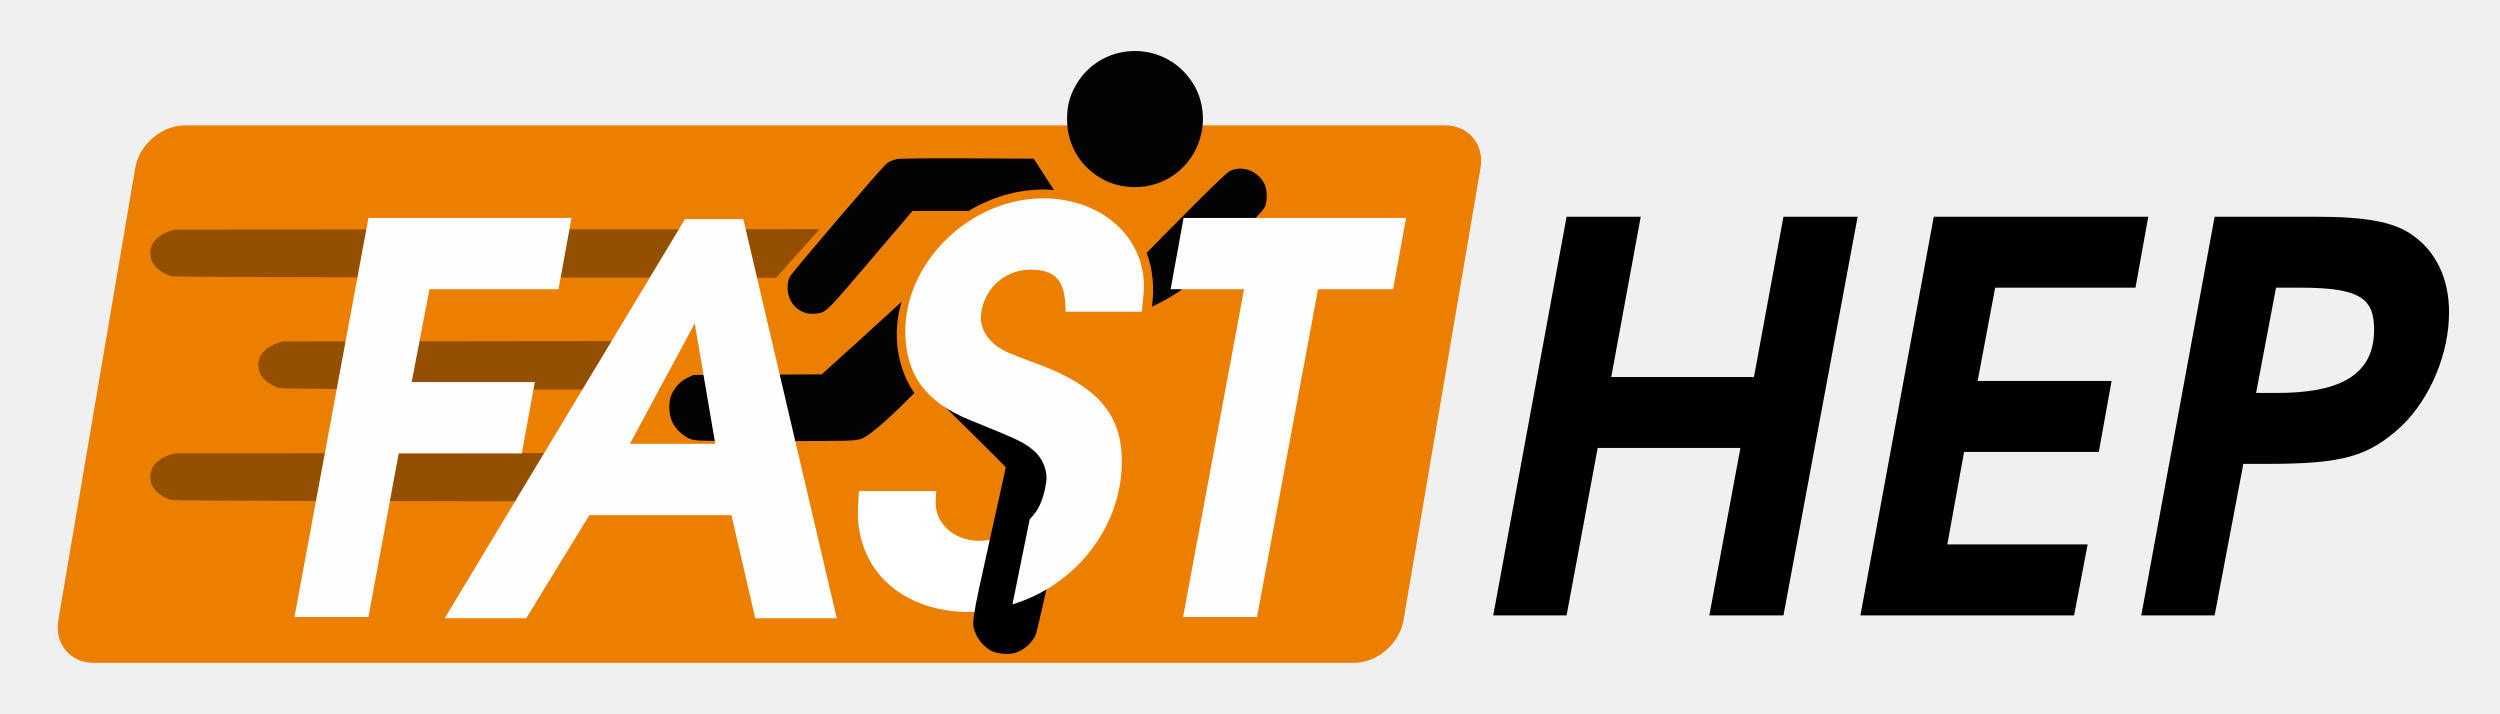
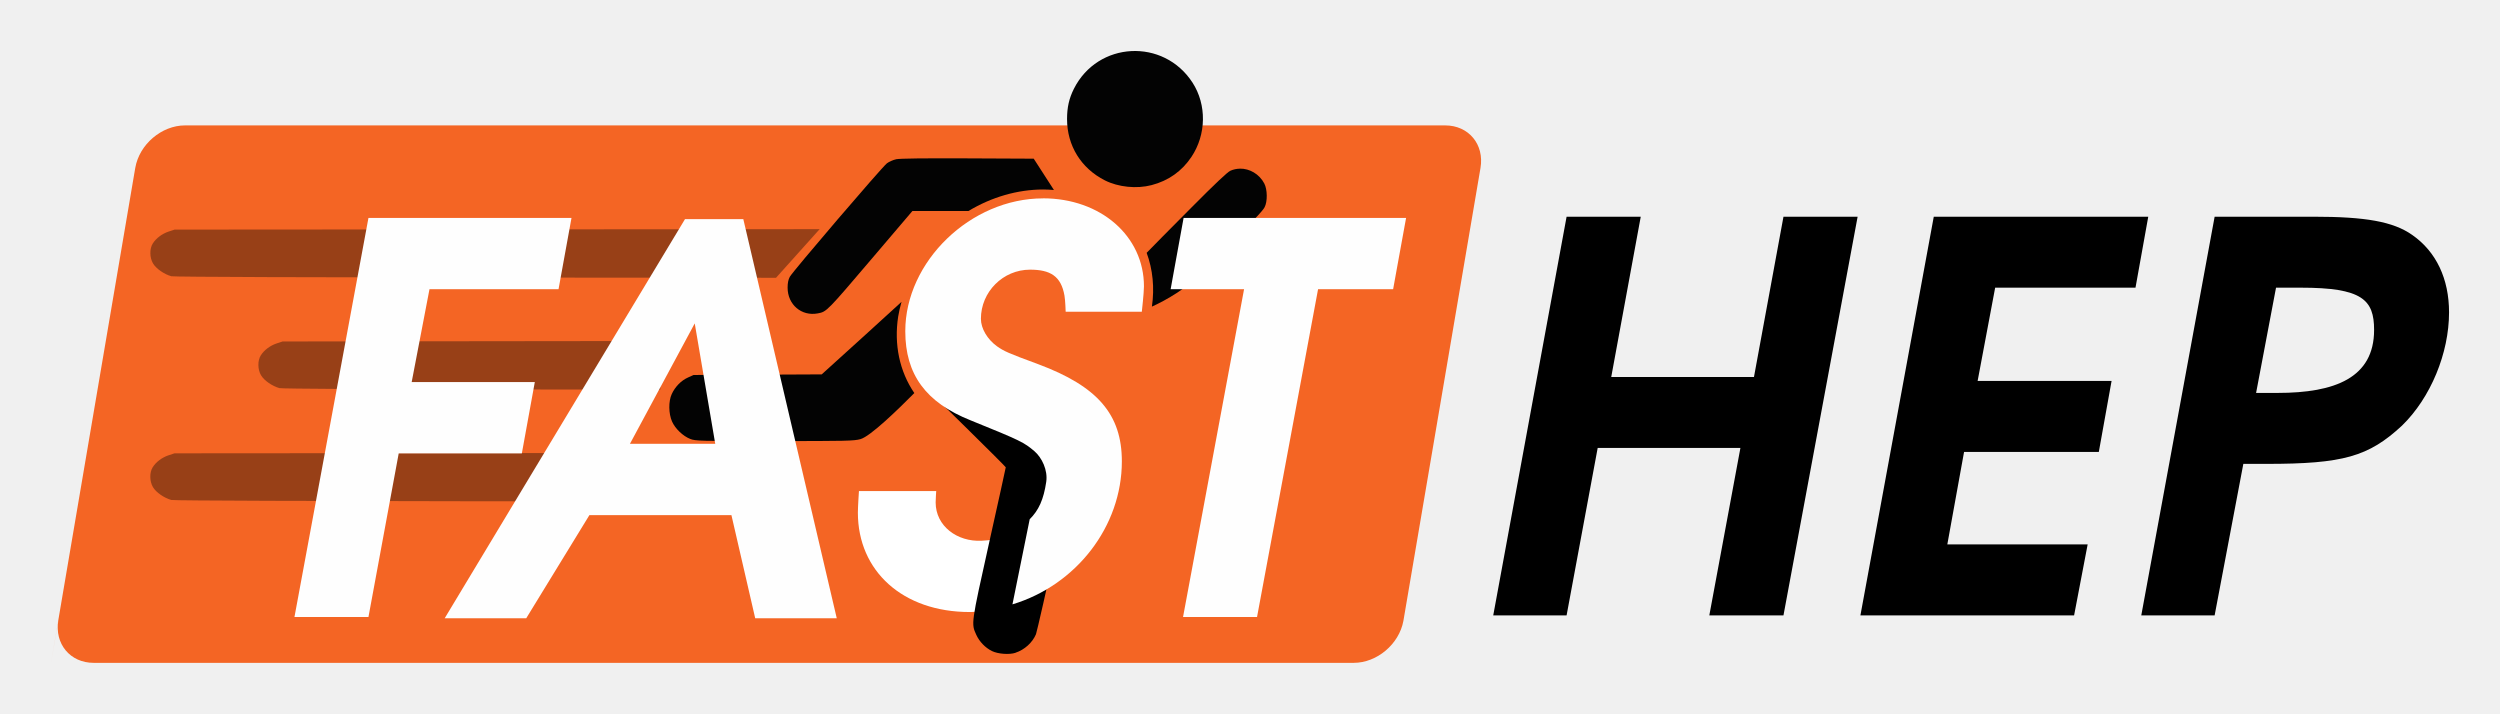
<svg xmlns="http://www.w3.org/2000/svg" width="4.899cm" height="1.399cm" viewBox="0 0 48.991 13.99" version="1.1" id="svg966">
  <defs id="defs960" />
  <g id="layer1" transform="translate(-17.16084,-30.76571)">
    <g id="g9509" transform="translate(3.704167,8.106025)">
-       <path id="rect881" d="m 17.083,25.117 a 0.766,0.908 47.436 0 0 -0.975,0.83 0.766,0.908 47.436 0 0 -0.001,0.004 l -1.65,9.698 0.143,-0.834 a 0.766,0.908 47.436 0 0 0.692,0.834 h 24.693 a 0.766,0.908 47.436 0 0 0.973,-0.821 l 1.511,-8.877 a 0.766,0.908 47.436 0 0 -0.692,-0.834 z" style="opacity:1;vector-effect:none;fill:#ec7f00;fill-opacity:1;stroke:none;stroke-width:6.22;stroke-linecap:round;stroke-linejoin:round;stroke-miterlimit:4;stroke-dasharray:none;stroke-dashoffset:0;stroke-opacity:1;paint-order:markers stroke fill" />
+       <path id="rect881" d="m 17.083,25.117 a 0.766,0.908 47.436 0 0 -0.975,0.83 0.766,0.908 47.436 0 0 -0.001,0.004 l -1.65,9.698 0.143,-0.834 a 0.766,0.908 47.436 0 0 0.692,0.834 h 24.693 a 0.766,0.908 47.436 0 0 0.973,-0.821 l 1.511,-8.877 a 0.766,0.908 47.436 0 0 -0.692,-0.834 z" style="opacity:1;vector-effect:none;fill:#f46524;fill-opacity:1;stroke:none;stroke-width:6.22;stroke-linecap:round;stroke-linejoin:round;stroke-miterlimit:4;stroke-dasharray:none;stroke-dashoffset:0;stroke-opacity:1;paint-order:markers stroke fill" />
      <path id="path886" d="m 31.122,28.576 -0.692,0.631 -0.871,0.789 -1.256,0.006 -1.255,0.006 -0.113,0.051 c -0.131,0.059 -0.25,0.181 -0.315,0.324 -0.065,0.141 -0.062,0.382 0.006,0.536 0.061,0.14 0.216,0.288 0.359,0.343 0.102,0.039 0.181,0.041 1.651,0.041 1.409,0 1.556,-0.003 1.682,-0.038 0.194,-0.053 0.735,-0.579 1.056,-0.903 a 2.243,2.625 53.454 0 1 -0.316,-1.5 2.243,2.625 53.454 0 1 0.065,-0.286 z" style="opacity:1;fill:#030303;fill-opacity:1;stroke-width:1" />
      <path id="path888" d="m 37.754,25.965 c -0.063,0.001 -0.127,0.014 -0.187,0.041 -0.059,0.027 -0.303,0.258 -0.756,0.714 l -0.571,0.575 -0.313,0.319 a 2.243,2.625 53.454 0 1 0.103,1.054 c 0.286,-0.13 0.69,-0.358 1.051,-0.726 0.974,-0.994 1.115,-1.143 1.157,-1.221 0.059,-0.11 0.056,-0.349 -0.006,-0.466 -0.098,-0.186 -0.289,-0.294 -0.479,-0.291 z" style="opacity:1;fill:#030303;fill-opacity:1;stroke-width:1" />
      <path id="path890" d="m 32.421,25.763 c -0.861,-0.004 -1.33,0.002 -1.402,0.017 -0.059,0.013 -0.141,0.049 -0.182,0.08 -0.097,0.074 -1.847,2.119 -1.903,2.224 -0.03,0.056 -0.043,0.122 -0.043,0.212 0,0.333 0.272,0.565 0.591,0.505 0.175,-0.033 0.173,-0.031 1.087,-1.105 l 0.767,-0.901 h 0.452 0.646 a 2.243,2.625 53.454 0 1 1.463,-0.422 2.243,2.625 53.454 0 1 0.213,0.01 l -0.396,-0.614 z" style="opacity:1;fill:#030303;fill-opacity:1;stroke-width:1" />
      <path id="path992" d="m 30.289,32.283 c 0,0 -0.021,0.307 -0.021,0.423 0,1.143 0.879,1.947 2.191,1.947 0.082,0 0.163,-0.01 0.244,-0.018 l 0.327,-1.425 c -0.073,0.019 -0.178,0.038 -0.338,0.046 -0.476,0.024 -0.9,-0.286 -0.9,-0.751 0,-0.064 0.011,-0.222 0.011,-0.222 z" style="font-style:italic;font-variant:normal;font-weight:bold;font-stretch:normal;font-size:10.583px;line-height:90%;font-family:'TeX Gyre Adventor';-inkscape-font-specification:'TeX Gyre Adventor, Bold Italic';font-variant-ligatures:normal;font-variant-caps:normal;font-variant-numeric:normal;font-feature-settings:normal;text-align:start;letter-spacing:0px;word-spacing:0px;writing-mode:lr-tb;text-anchor:start;fill:#ffffff;fill-opacity:1;stroke:none;stroke-width:0.265px;stroke-linecap:butt;stroke-linejoin:miter;stroke-opacity:1" />
      <path style="fill:#000000;stroke-width:1" d="m 33.356,35.451 c 0.178,-0.058 0.333,-0.199 0.402,-0.363 0.016,-0.039 0.216,-0.915 0.444,-1.947 0.367,-1.665 0.413,-1.894 0.406,-2.029 -0.015,-0.286 -0.038,-0.317 -0.829,-1.113 l -0.984,-0.287 -1.18,0.568 0.775,0.761 c 0.427,0.419 0.775,0.768 0.776,0.776 5e-5,0.008 -0.146,0.674 -0.326,1.479 -0.356,1.601 -0.353,1.582 -0.251,1.805 0.061,0.134 0.178,0.254 0.307,0.317 0.119,0.058 0.338,0.074 0.461,0.034 z" id="path2898" />
      <path id="path956" d="m 36.024,26.287 c 0.33,-0.086 0.594,-0.273 0.78,-0.552 0.293,-0.438 0.302,-1.022 0.022,-1.456 -0.568,-0.878 -1.857,-0.811 -2.325,0.121 -0.094,0.187 -0.134,0.363 -0.134,0.592 0,0.521 0.274,0.965 0.741,1.202 0.263,0.133 0.624,0.17 0.916,0.093 z" style="fill:#030303;fill-opacity:1;stroke-width:1" />
      <path id="path1008" d="m 28.852,31.534 c -0.837,0.004 -11.138,0.005 -11.975,0.009 l -0.113,0.037 c -0.131,0.043 -0.25,0.132 -0.315,0.236 -0.065,0.103 -0.062,0.278 0.006,0.391 0.061,0.102 0.216,0.21 0.358,0.25 0.102,0.029 12.039,0.03 12.039,0.03 z" style="opacity:0.382;fill:#030303;fill-opacity:1;stroke-width:1" />
      <path style="opacity:0.382;fill:#030303;fill-opacity:1;stroke-width:1" d="m 26.396,29.342 c -0.837,0.004 -6.564,0.005 -7.401,0.009 l -0.113,0.037 c -0.131,0.043 -0.25,0.132 -0.315,0.236 -0.065,0.103 -0.062,0.278 0.006,0.391 0.061,0.102 0.216,0.21 0.358,0.25 0.102,0.029 7.465,0.03 7.465,0.03 z" id="path1010" />
      <path id="path1012" d="m 29.519,27.15 c -0.837,0.004 -11.804,0.005 -12.641,0.009 l -0.113,0.037 c -0.131,0.043 -0.25,0.132 -0.315,0.236 -0.065,0.103 -0.062,0.278 0.006,0.391 0.061,0.102 0.216,0.21 0.358,0.25 0.102,0.029 11.85,0.03 11.85,0.03 z" style="opacity:0.382;fill:#030303;fill-opacity:1;stroke-width:1" />
      <path id="path986" style="font-style:italic;font-variant:normal;font-weight:bold;font-stretch:normal;font-size:10.583px;line-height:90%;font-family:'TeX Gyre Adventor';-inkscape-font-specification:'TeX Gyre Adventor, Bold Italic';font-variant-ligatures:normal;font-variant-caps:normal;font-variant-numeric:normal;font-feature-settings:normal;text-align:start;letter-spacing:0px;word-spacing:0px;writing-mode:lr-tb;text-anchor:start;fill:#fefefe;fill-opacity:1;stroke:none;stroke-width:0.265px;stroke-linecap:butt;stroke-linejoin:miter;stroke-opacity:1" d="m 19.227,34.751 h 1.45 l 0.593,-3.207 h 2.413 l 0.254,-1.397 h -2.413 l 0.349,-1.82 h 2.529 l 0.254,-1.397 h -3.979 z" />
      <path id="path988" style="font-style:italic;font-variant:normal;font-weight:bold;font-stretch:normal;font-size:10.583px;line-height:90%;font-family:'TeX Gyre Adventor';-inkscape-font-specification:'TeX Gyre Adventor, Bold Italic';font-variant-ligatures:normal;font-variant-caps:normal;font-variant-numeric:normal;font-feature-settings:normal;text-align:start;letter-spacing:0px;word-spacing:0px;writing-mode:lr-tb;text-anchor:start;fill:#fefefe;fill-opacity:1;stroke:none;stroke-width:0.265px;stroke-linecap:butt;stroke-linejoin:miter;stroke-opacity:1" d="m 22.171,34.775 h 1.598 l 1.238,-2.021 h 2.783 l 0.466,2.021 h 1.598 l -1.831,-7.821 h -1.143 z m 3.63,-3.418 1.27,-2.36 0.402,2.36 z" />
      <path id="path990" style="font-style:italic;font-variant:normal;font-weight:bold;font-stretch:normal;font-size:10.583px;line-height:90%;font-family:'TeX Gyre Adventor';-inkscape-font-specification:'TeX Gyre Adventor, Bold Italic';font-variant-ligatures:normal;font-variant-caps:normal;font-variant-numeric:normal;font-feature-settings:normal;text-align:start;letter-spacing:0px;word-spacing:0px;writing-mode:lr-tb;text-anchor:start;fill:#fefefe;fill-opacity:1;stroke:none;stroke-width:0.265px;stroke-linecap:butt;stroke-linejoin:miter;stroke-opacity:1" d="m 36.397,28.327 h 0.26 1.179 l -1.196,6.424 h 1.45 l 1.196,-6.424 h 1.186 0.285 l 0.065,-0.359 0.189,-1.038 h -4.36 l -0.191,1.049 z" />
      <text id="text8825" y="34.718" x="42.311" style="font-style:italic;font-variant:normal;font-weight:bold;font-stretch:normal;font-size:10.583px;line-height:90%;font-family:'TeX Gyre Adventor';-inkscape-font-specification:'TeX Gyre Adventor, Bold Italic';font-variant-ligatures:normal;font-variant-caps:normal;font-variant-numeric:normal;font-feature-settings:normal;text-align:start;letter-spacing:0px;word-spacing:0px;writing-mode:lr-tb;text-anchor:start;fill:#000000;fill-opacity:1;stroke:none;stroke-width:0.265px;stroke-linecap:butt;stroke-linejoin:miter;stroke-opacity:1" xml:space="preserve">
        <tspan style="font-style:italic;font-variant:normal;font-weight:bold;font-stretch:normal;font-size:10.583px;font-family:'TeX Gyre Adventor';-inkscape-font-specification:'TeX Gyre Adventor, Bold Italic';font-variant-ligatures:normal;font-variant-caps:normal;font-variant-numeric:normal;font-feature-settings:normal;text-align:start;writing-mode:lr-tb;text-anchor:start;fill:#000000;fill-opacity:1;stroke-width:0.265px" y="34.718" x="42.311" id="tspan8823">HEP</tspan>
      </text>
      <path id="path9075-5" d="m 33.896,26.547 c -1.418,0 -2.699,1.238 -2.699,2.603 0,0.847 0.402,1.397 1.281,1.747 0.995,0.402 1.047,0.434 1.248,0.603 0.148,0.127 0.267,0.373 0.233,0.603 -0.051,0.345 -0.147,0.556 -0.324,0.732 l -0.338,1.668 c 1.252,-0.378 2.144,-1.529 2.144,-2.802 0,-0.921 -0.476,-1.471 -1.64,-1.905 -0.603,-0.222 -0.667,-0.254 -0.805,-0.349 -0.191,-0.138 -0.317,-0.35 -0.317,-0.54 0,-0.529 0.434,-0.963 0.963,-0.963 0.395,0 0.609,0.125 0.675,0.511 0.016,0.09 0.023,0.314 0.023,0.314 h 1.492 c 0,0 0.042,-0.371 0.042,-0.498 -1e-6,-0.984 -0.847,-1.725 -1.979,-1.725 z" style="font-style:italic;font-variant:normal;font-weight:bold;font-stretch:normal;font-size:10.583px;line-height:90%;font-family:'TeX Gyre Adventor';-inkscape-font-specification:'TeX Gyre Adventor, Bold Italic';font-variant-ligatures:normal;font-variant-caps:normal;font-variant-numeric:normal;font-feature-settings:normal;text-align:start;letter-spacing:0px;word-spacing:0px;writing-mode:lr-tb;text-anchor:start;opacity:1;fill:#fefefe;fill-opacity:1;stroke:none;stroke-width:0.265px;stroke-linecap:butt;stroke-linejoin:miter;stroke-opacity:1" />
    </g>
  </g>
</svg>
